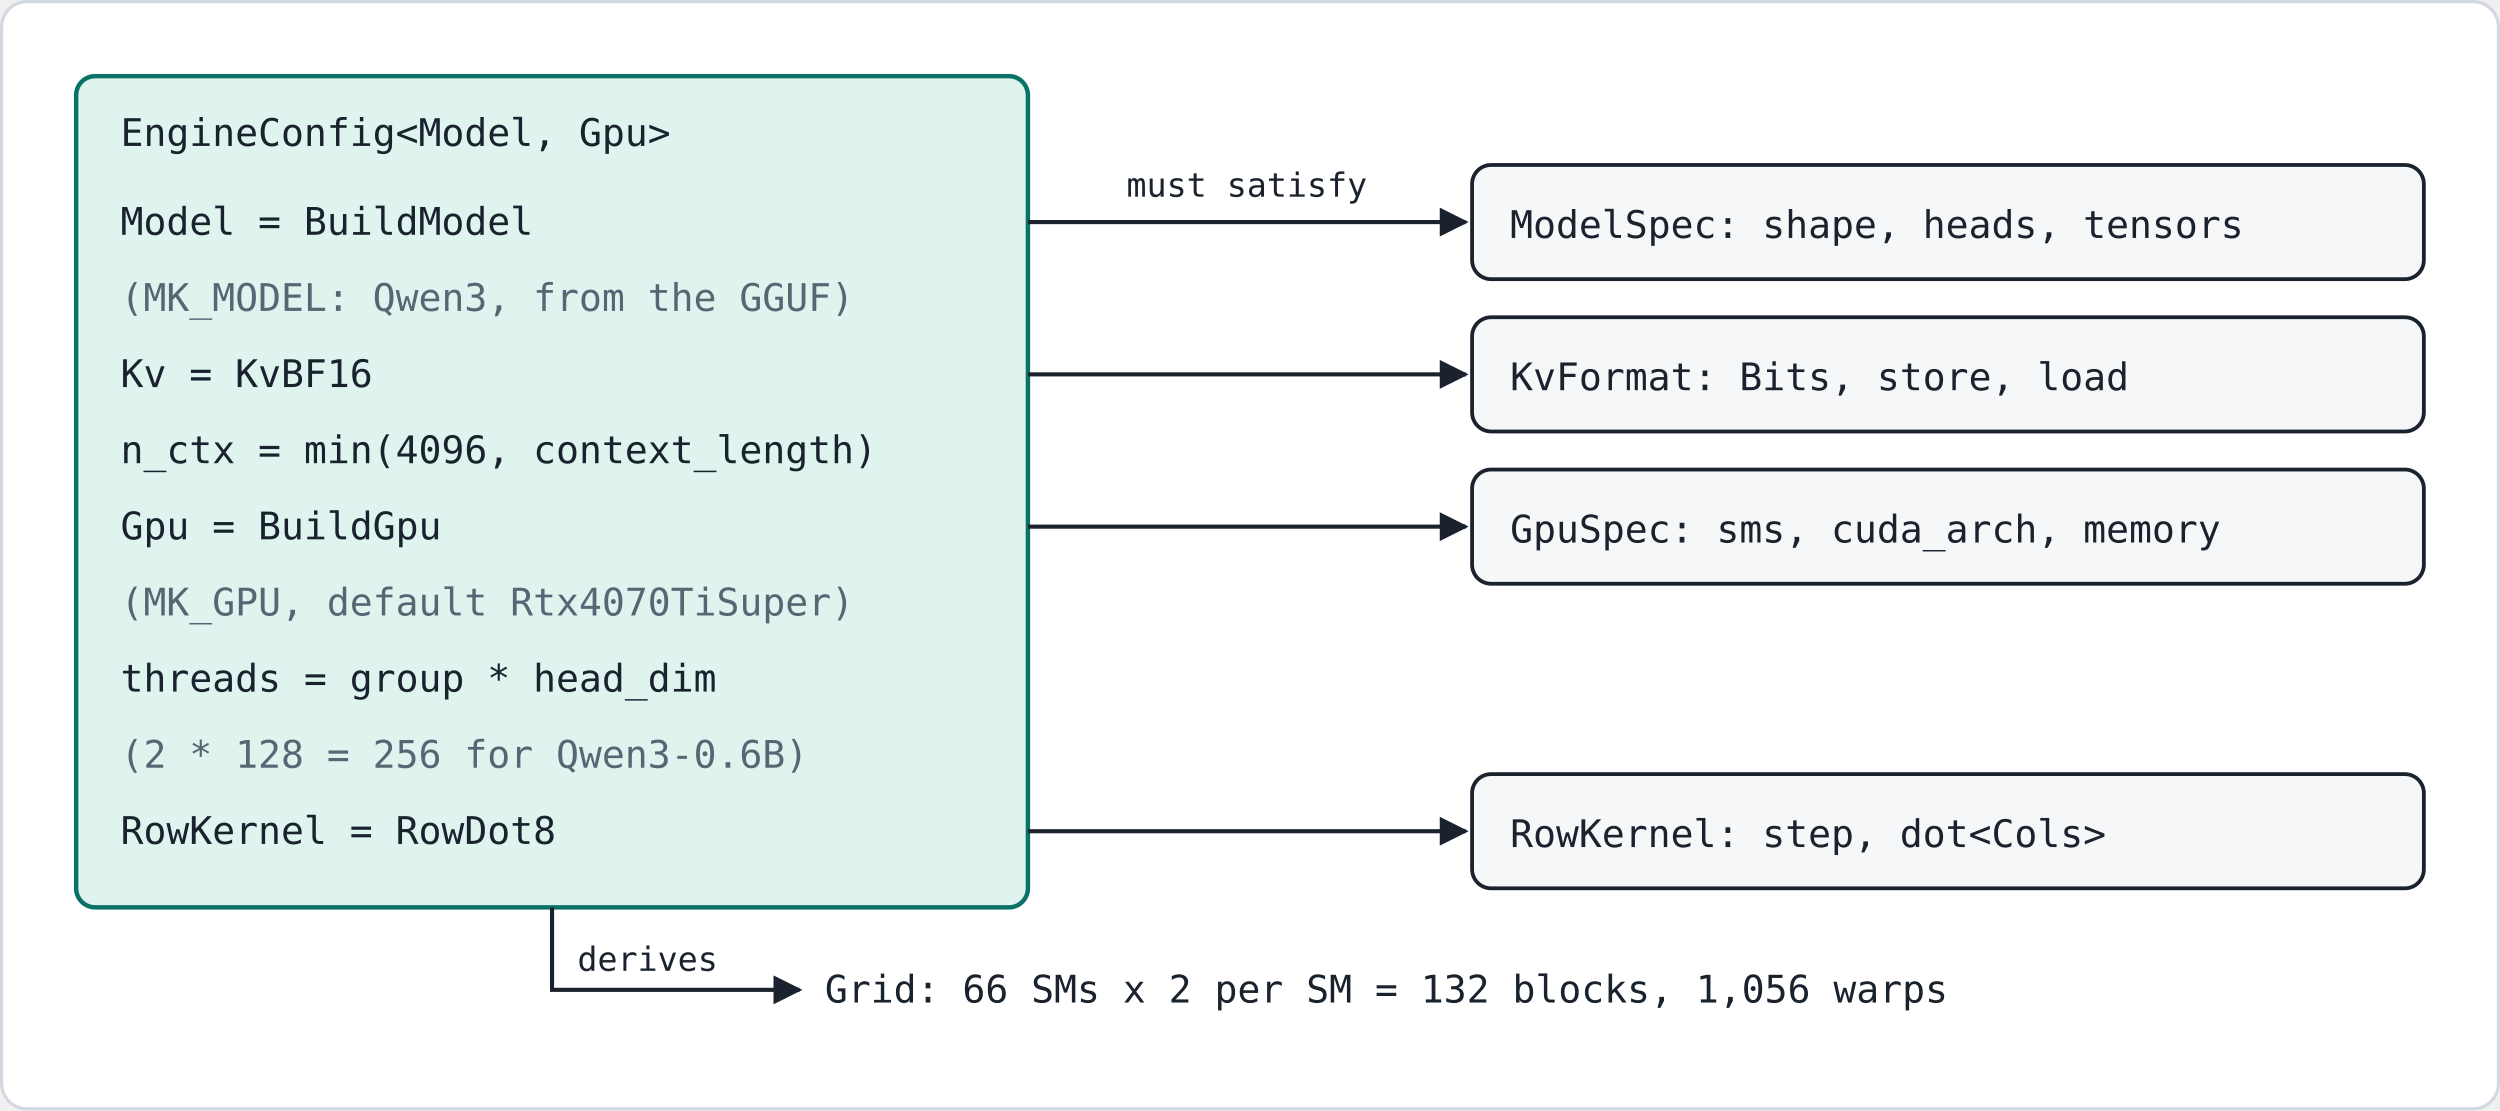
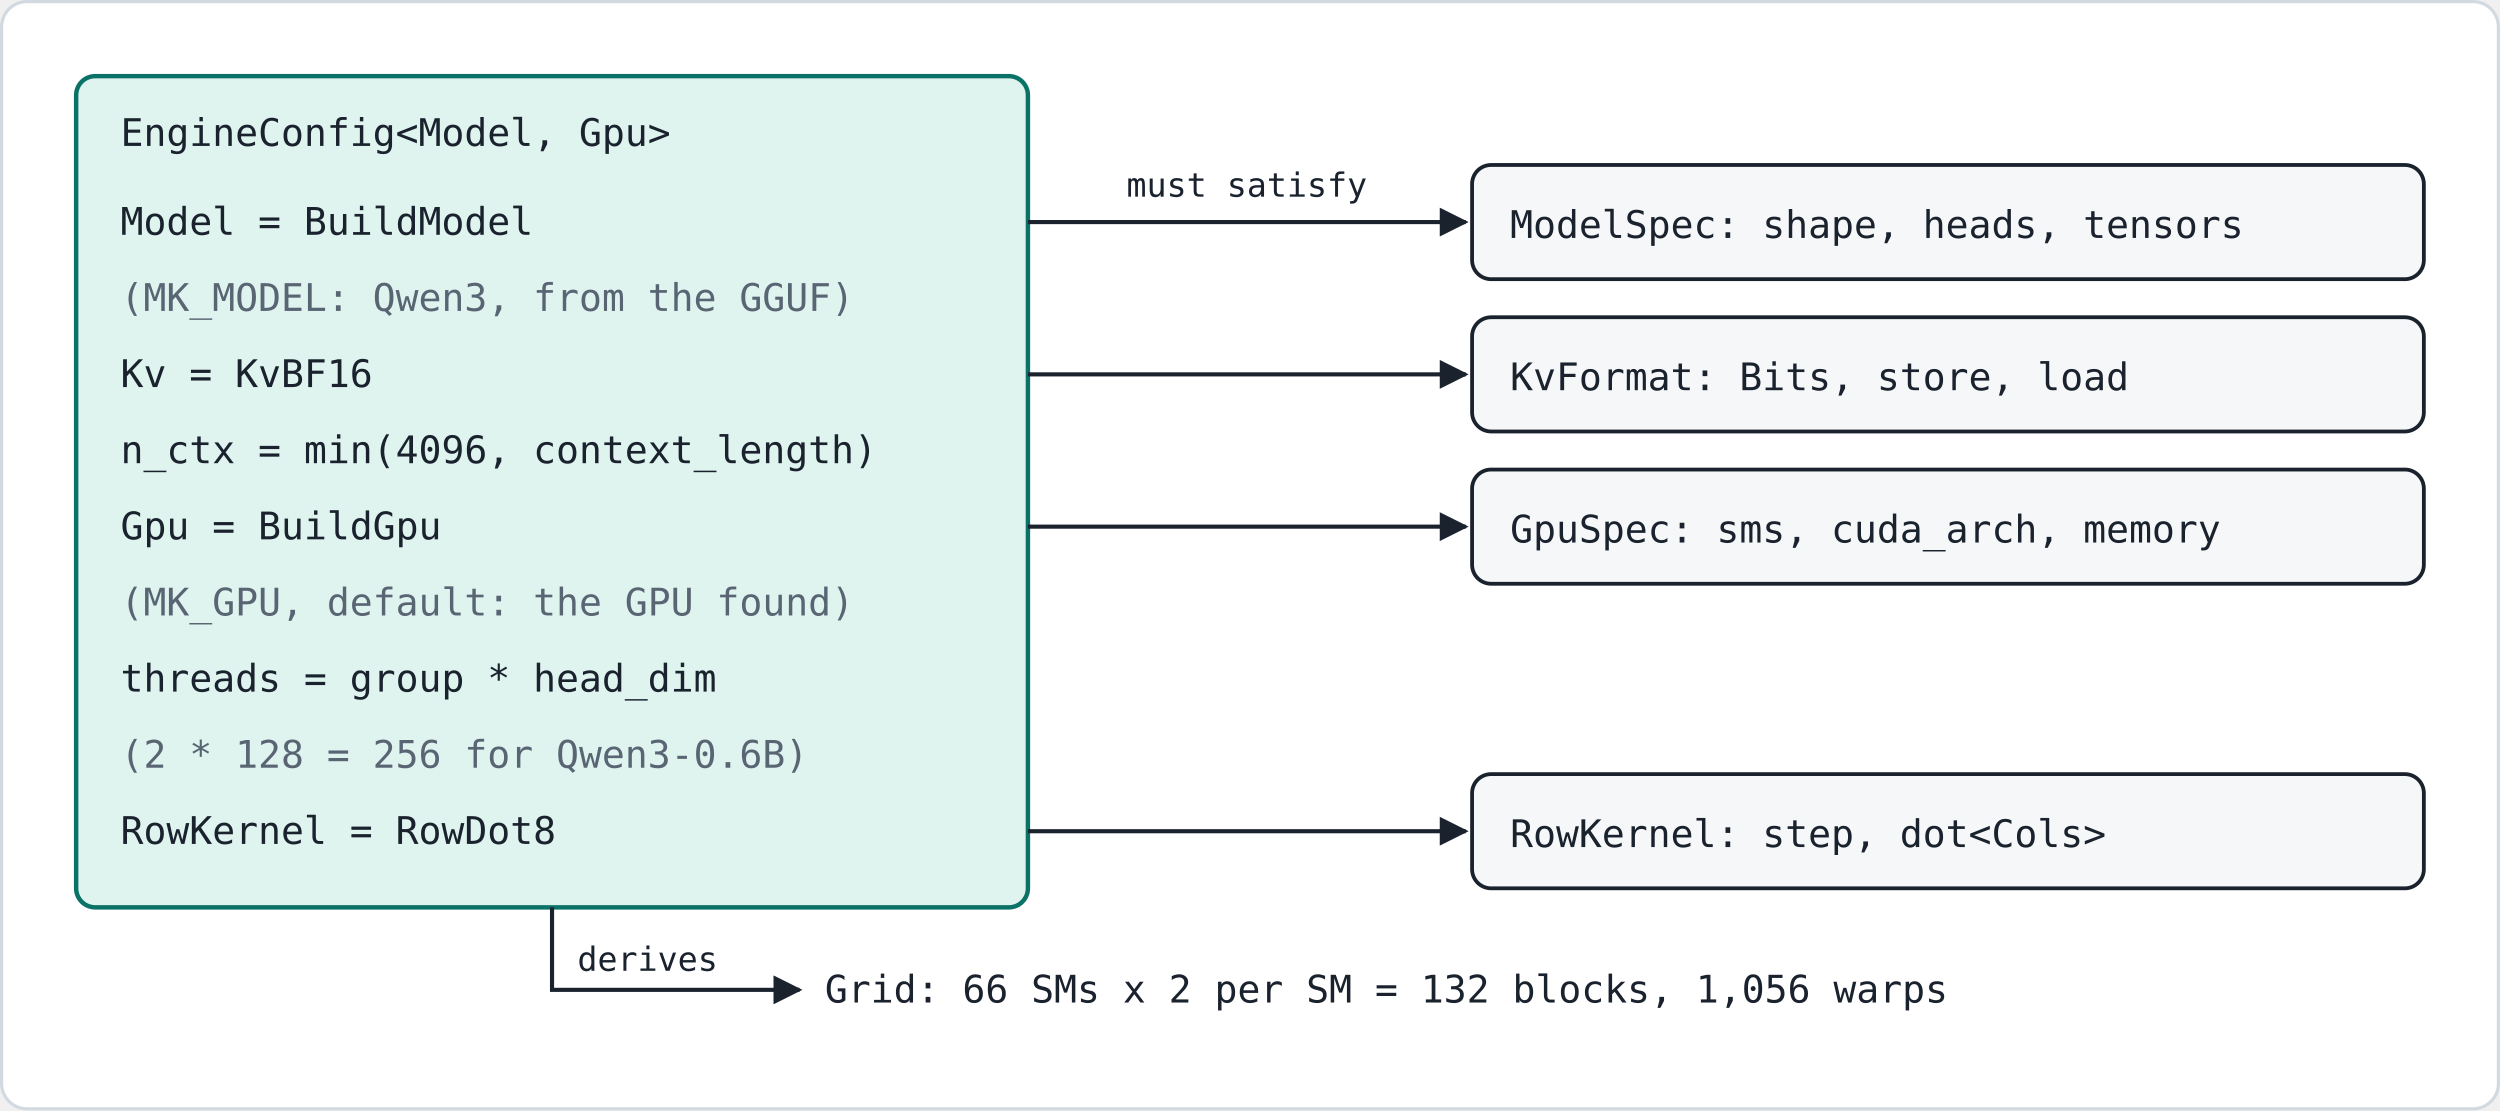
<svg xmlns="http://www.w3.org/2000/svg" viewBox="-14 -14 788 350" width="788" height="350" role="img" aria-label="EngineConfig&lt;Model, Gpu&gt; has six members; four are types checked by a concept, n_ctx and threads are derived from the model, and the grid from the GPU type's SM count and blocks per SM.">
  <style>
    svg { color: #1a222e; }
    text { font-family: ui-monospace, "SFMono-Regular", "JetBrains Mono", Menlo, Consolas, "DejaVu Sans Mono", monospace; font-size: 12px; fill: #1a222e; }
    .small { font-size: 10.5px; }
    .dim { fill: #5a6574; }
    .box { fill: #f6f7f9; stroke: #1a222e; stroke-width: 1.2; }
    .ctbox { fill: #dff3ef; stroke: #0b7267; stroke-width: 1.4; }
    .rtbox { fill: #fbe6d9; stroke: #b8480f; stroke-width: 1.4; }
    .wire { stroke: #1a222e; stroke-width: 1.3; fill: none; }
    .dash { stroke: #5a6574; stroke-width: 1.2; fill: none; stroke-dasharray: 4 4; }
    .ctfill { fill: #0b7267; } .rtfill { fill: #b8480f; } .mutefill { fill: #d3d9e1; }
    .cttext { fill: #0b7267; } .rttext { fill: #b8480f; }
    .bar { stroke: #1a222e; stroke-width: 3; }
    .card { fill: #ffffff; stroke: #d3d9e1; stroke-width: 1; }
  </style>
  <rect class="card" x="-13.5" y="-13.5" width="787" height="349" rx="8" />
  <defs>
    <marker id="m3" viewBox="0 0 10 10" refX="9" refY="5" markerWidth="7" markerHeight="7" orient="auto">
      <path d="M0 0L10 5L0 10z" fill="#1a222e" />
    </marker>
  </defs>
  <rect class="ctbox" x="10" y="10" width="300" height="262" rx="6" />
  <text x="24" y="32" font-weight="500">EngineConfig&lt;Model, Gpu&gt;</text>
  <text x="24" y="60">Model     = BuildModel</text>
  <text class="dim" x="24" y="84">  (MK_MODEL: Qwen3, from the GGUF)</text>
  <text x="24" y="108">Kv        = KvBF16</text>
  <text x="24" y="132">n_ctx     = min(4096, context_length)</text>
  <text x="24" y="156">Gpu       = BuildGpu</text>
-   <text class="dim" x="24" y="180">  (MK_GPU, default Rtx4070TiSuper)</text>
+   <text class="dim" x="24" y="180">  (MK_GPU, default: the GPU found)</text>
  <text x="24" y="204">threads   = group * head_dim</text>
  <text class="dim" x="24" y="228">  (2 * 128 = 256 for Qwen3-0.6B)</text>
  <text x="24" y="252">RowKernel = RowDot8</text>
  <line class="wire" x1="310" y1="56" x2="448" y2="56" marker-end="url(#m3)" />
  <text class="small" x="379" y="48" text-anchor="middle">must satisfy</text>
  <rect class="box" x="450" y="38" width="300" height="36" rx="6" />
  <text x="462" y="61">ModelSpec: shape, heads, tensors</text>
  <line class="wire" x1="310" y1="104" x2="448" y2="104" marker-end="url(#m3)" />
  <rect class="box" x="450" y="86" width="300" height="36" rx="6" />
  <text x="462" y="109">KvFormat: Bits, store, load</text>
  <line class="wire" x1="310" y1="152" x2="448" y2="152" marker-end="url(#m3)" />
  <rect class="box" x="450" y="134" width="300" height="36" rx="6" />
  <text x="462" y="157">GpuSpec: sms, cuda_arch, memory</text>
  <line class="wire" x1="310" y1="248" x2="448" y2="248" marker-end="url(#m3)" />
  <rect class="box" x="450" y="230" width="300" height="36" rx="6" />
  <text x="462" y="253">RowKernel: step, dot&lt;Cols&gt;</text>
  <path class="wire" d="M160 272 V298 H238" marker-end="url(#m3)" />
  <text class="small" x="168" y="292">derives</text>
  <text x="246" y="302">Grid: 66 SMs x 2 per SM = 132 blocks, 1,056 warps</text>
</svg>
